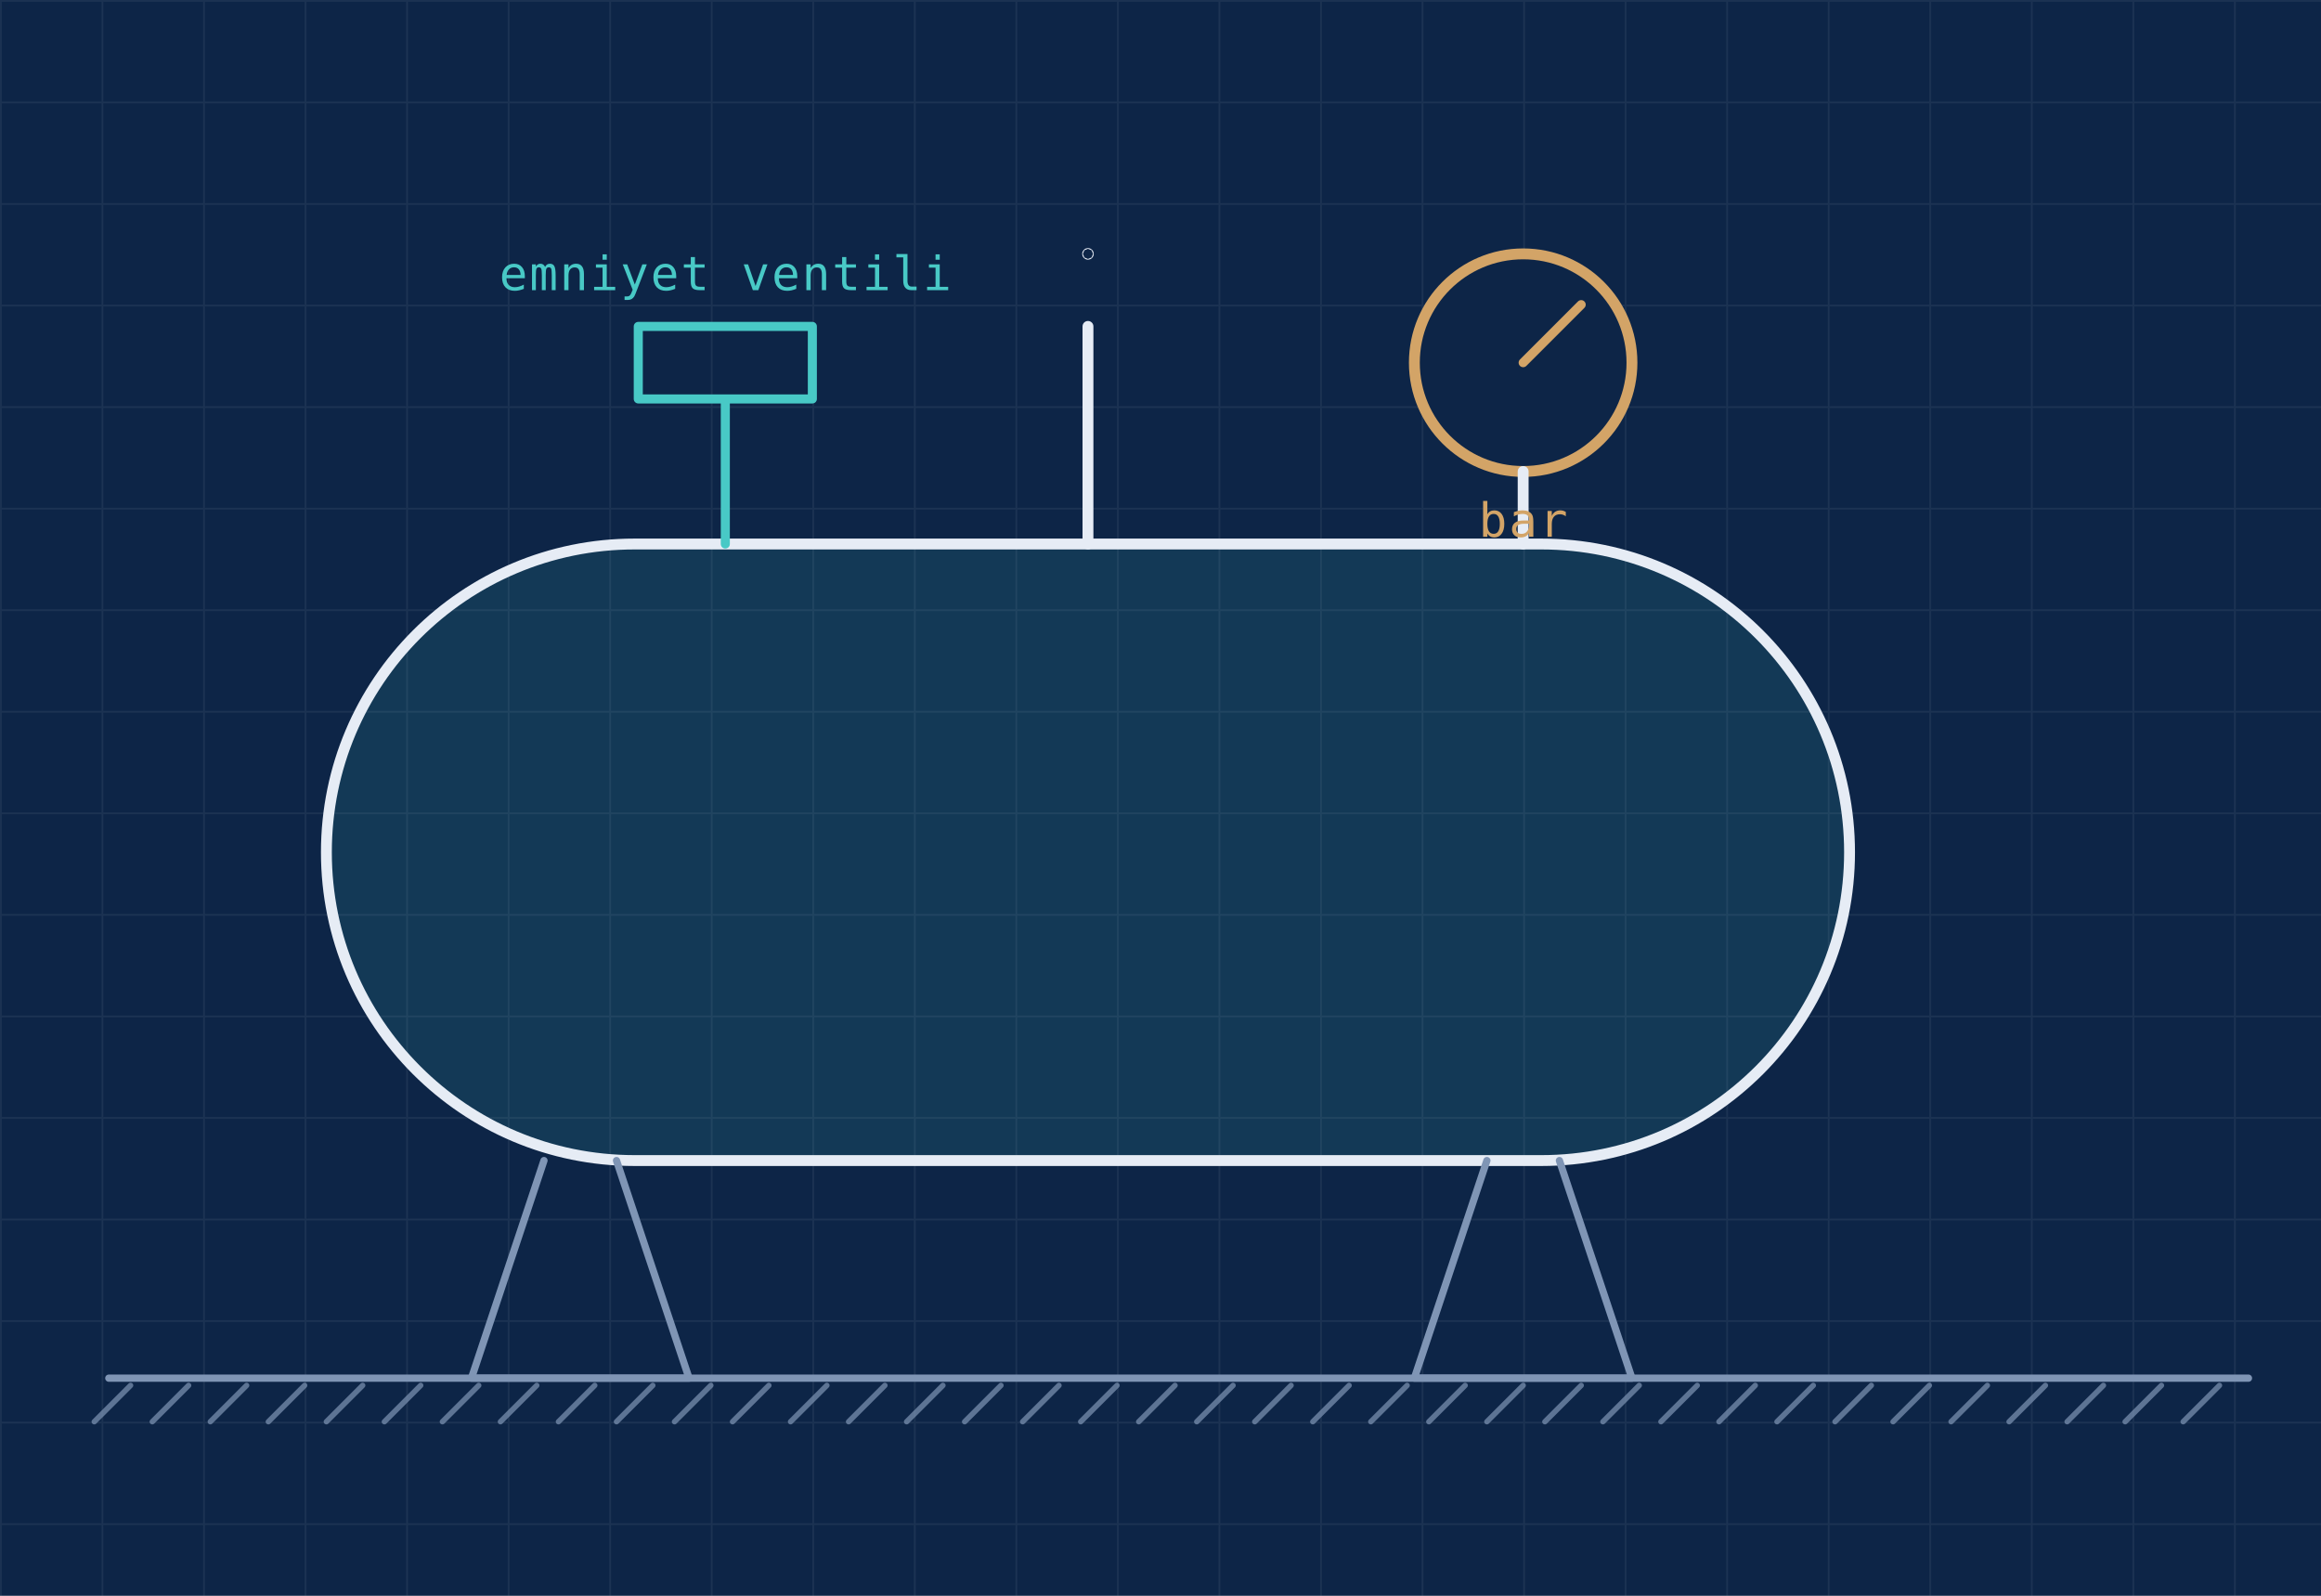
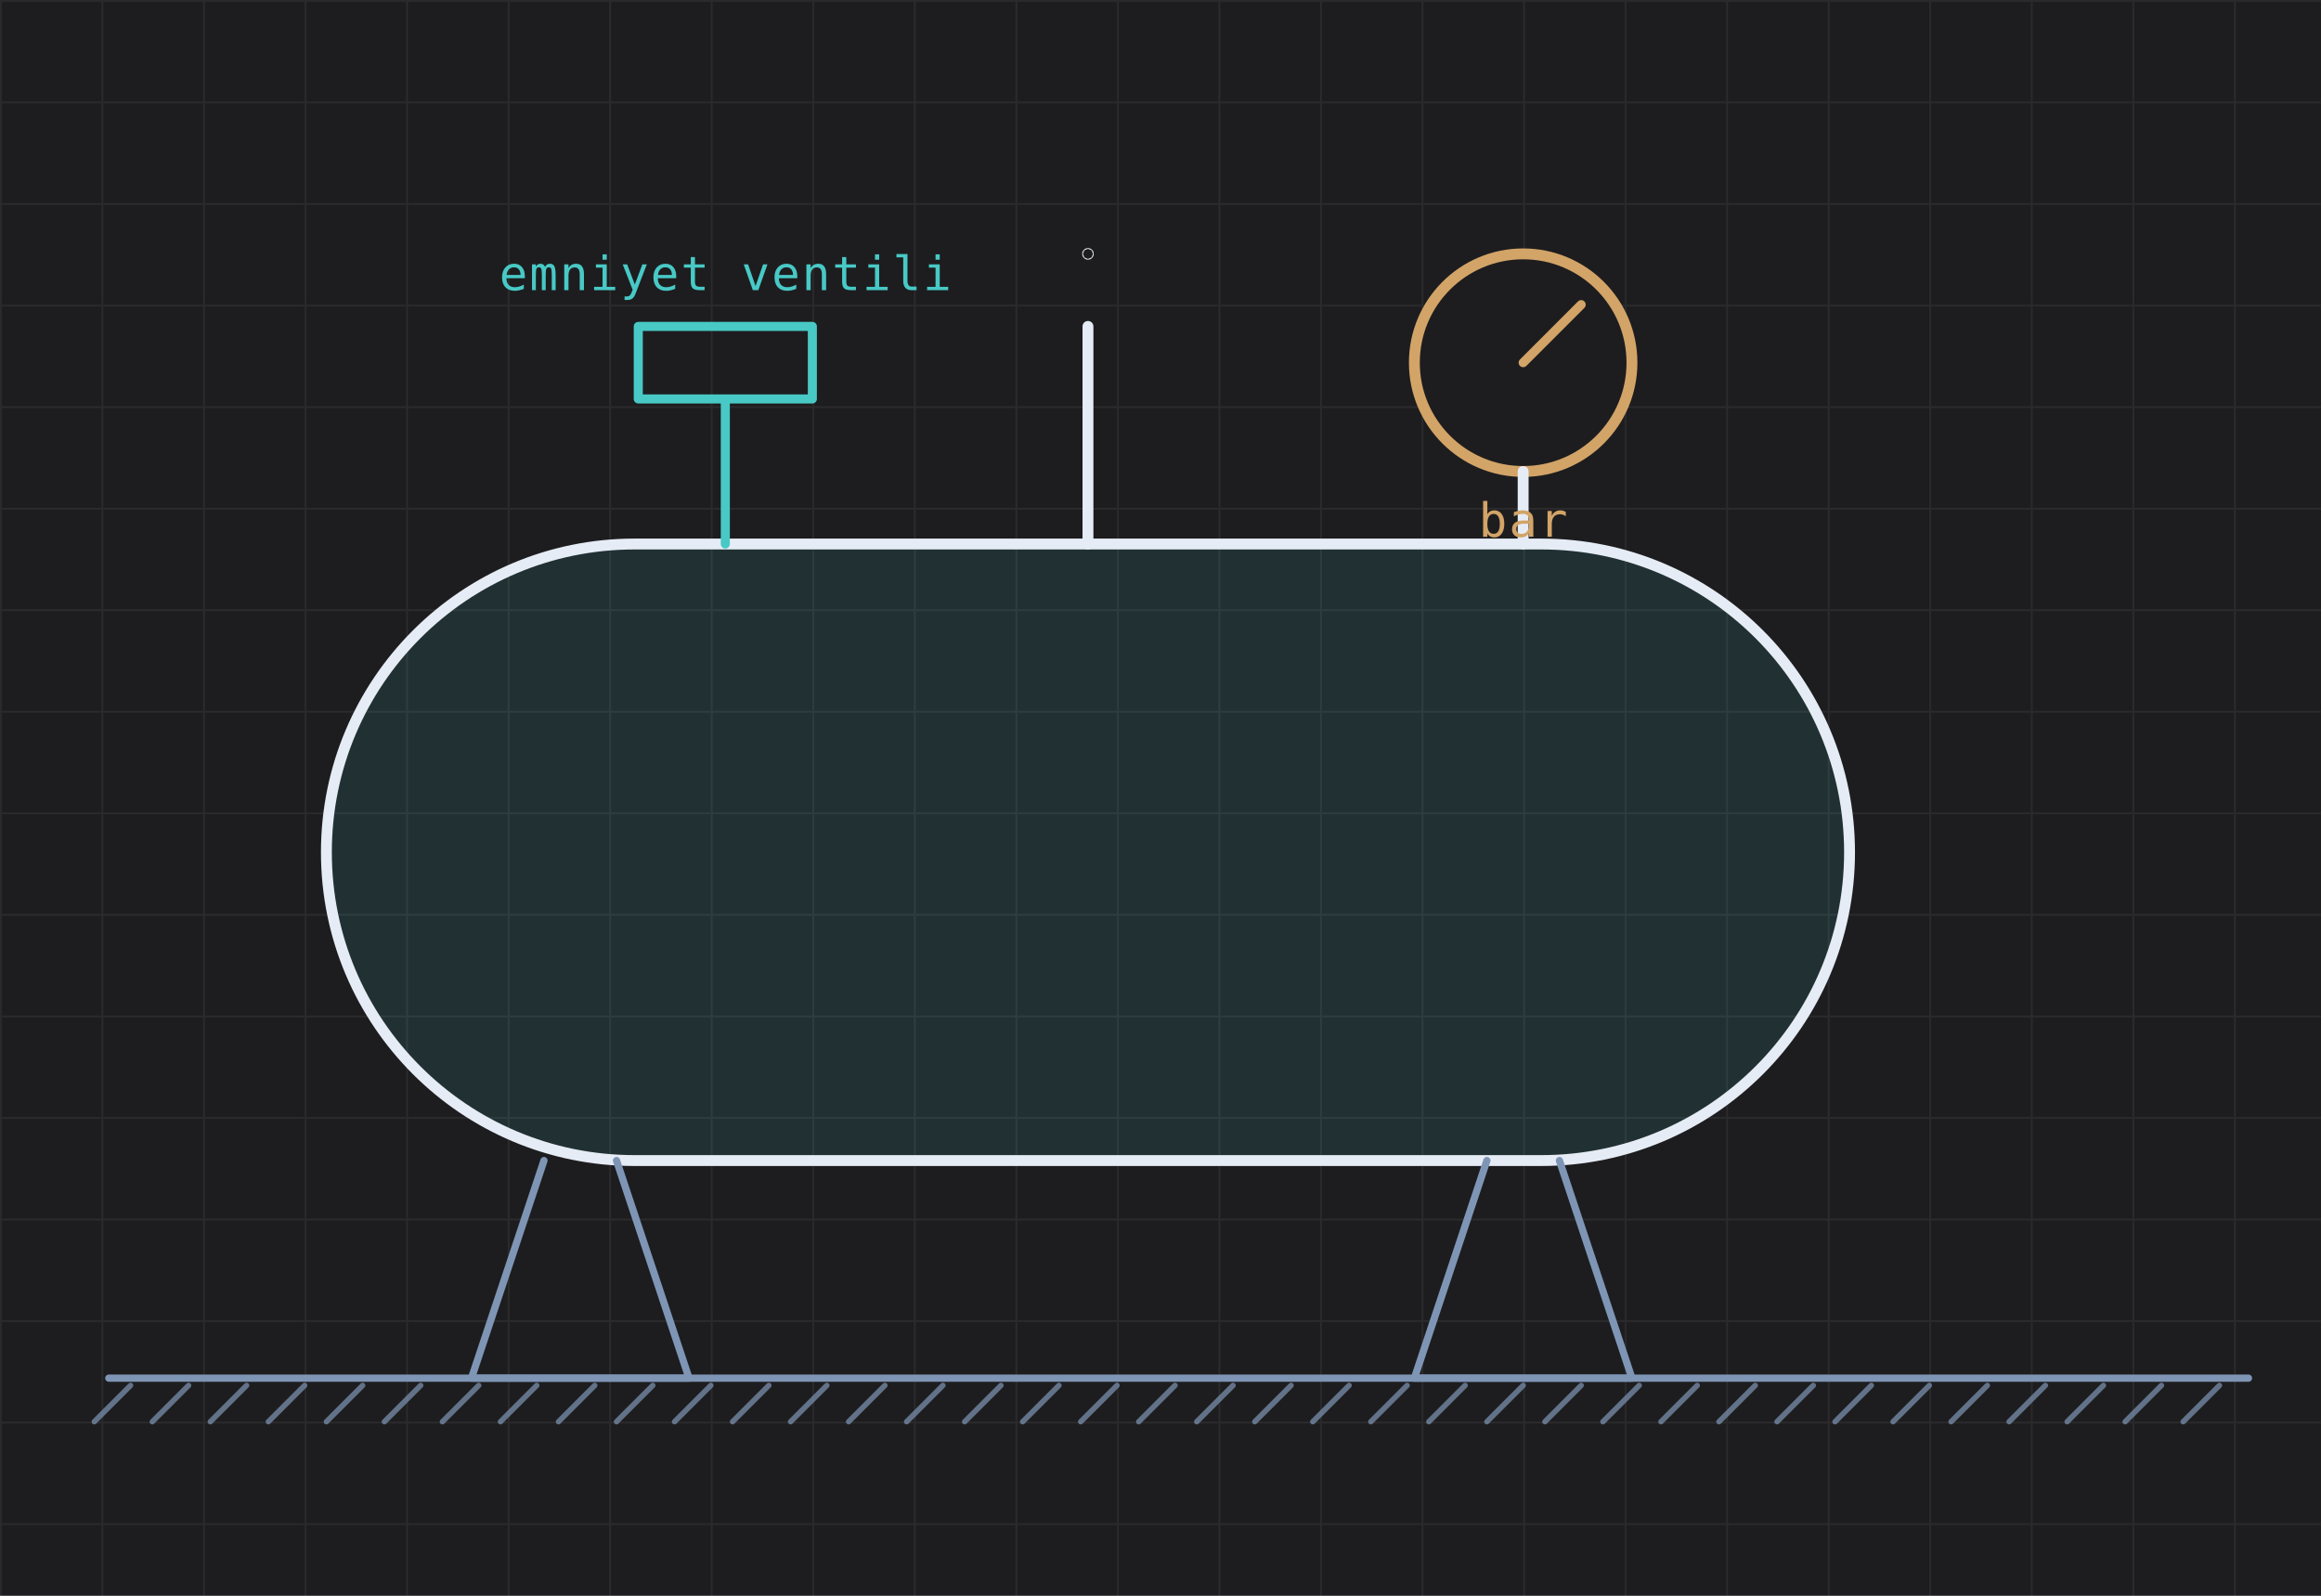
<svg xmlns="http://www.w3.org/2000/svg" viewBox="0 0 640 440" width="640" height="440" role="img" aria-label="Kalorifer Kazanı Kontrolü: Isıtma Sezonu Öncesi Kontrol Listesi: konu çizimi">
  <defs>
    <pattern id="g" width="28" height="28" patternUnits="userSpaceOnUse">
      <path d="M28 0H0V28" fill="none" stroke="#ffffff" stroke-opacity=".06" />
    </pattern>
  </defs>
-   <rect width="640" height="440" fill="#0d2547" />
+   <rect width="640" height="440" fill="#1d1d1f" />
  <rect width="640" height="440" fill="url(#g)" />
  <line x1="30" y1="380" x2="620" y2="380" stroke="#7f95b5" stroke-width="2" opacity="1" stroke-linecap="round" />
  <line x1="36" y1="382" x2="26" y2="392" stroke="#7f95b5" stroke-width="1.5" opacity="0.7" stroke-linecap="round" />
  <line x1="52" y1="382" x2="42" y2="392" stroke="#7f95b5" stroke-width="1.5" opacity="0.7" stroke-linecap="round" />
  <line x1="68" y1="382" x2="58" y2="392" stroke="#7f95b5" stroke-width="1.5" opacity="0.7" stroke-linecap="round" />
  <line x1="84" y1="382" x2="74" y2="392" stroke="#7f95b5" stroke-width="1.5" opacity="0.7" stroke-linecap="round" />
  <line x1="100" y1="382" x2="90" y2="392" stroke="#7f95b5" stroke-width="1.5" opacity="0.7" stroke-linecap="round" />
  <line x1="116" y1="382" x2="106" y2="392" stroke="#7f95b5" stroke-width="1.5" opacity="0.7" stroke-linecap="round" />
  <line x1="132" y1="382" x2="122" y2="392" stroke="#7f95b5" stroke-width="1.5" opacity="0.7" stroke-linecap="round" />
  <line x1="148" y1="382" x2="138" y2="392" stroke="#7f95b5" stroke-width="1.5" opacity="0.7" stroke-linecap="round" />
  <line x1="164" y1="382" x2="154" y2="392" stroke="#7f95b5" stroke-width="1.5" opacity="0.7" stroke-linecap="round" />
  <line x1="180" y1="382" x2="170" y2="392" stroke="#7f95b5" stroke-width="1.5" opacity="0.7" stroke-linecap="round" />
  <line x1="196" y1="382" x2="186" y2="392" stroke="#7f95b5" stroke-width="1.5" opacity="0.7" stroke-linecap="round" />
  <line x1="212" y1="382" x2="202" y2="392" stroke="#7f95b5" stroke-width="1.5" opacity="0.7" stroke-linecap="round" />
  <line x1="228" y1="382" x2="218" y2="392" stroke="#7f95b5" stroke-width="1.5" opacity="0.7" stroke-linecap="round" />
  <line x1="244" y1="382" x2="234" y2="392" stroke="#7f95b5" stroke-width="1.5" opacity="0.7" stroke-linecap="round" />
  <line x1="260" y1="382" x2="250" y2="392" stroke="#7f95b5" stroke-width="1.5" opacity="0.7" stroke-linecap="round" />
  <line x1="276" y1="382" x2="266" y2="392" stroke="#7f95b5" stroke-width="1.5" opacity="0.7" stroke-linecap="round" />
  <line x1="292" y1="382" x2="282" y2="392" stroke="#7f95b5" stroke-width="1.5" opacity="0.7" stroke-linecap="round" />
  <line x1="308" y1="382" x2="298" y2="392" stroke="#7f95b5" stroke-width="1.5" opacity="0.7" stroke-linecap="round" />
  <line x1="324" y1="382" x2="314" y2="392" stroke="#7f95b5" stroke-width="1.5" opacity="0.7" stroke-linecap="round" />
  <line x1="340" y1="382" x2="330" y2="392" stroke="#7f95b5" stroke-width="1.5" opacity="0.7" stroke-linecap="round" />
  <line x1="356" y1="382" x2="346" y2="392" stroke="#7f95b5" stroke-width="1.5" opacity="0.7" stroke-linecap="round" />
  <line x1="372" y1="382" x2="362" y2="392" stroke="#7f95b5" stroke-width="1.5" opacity="0.7" stroke-linecap="round" />
  <line x1="388" y1="382" x2="378" y2="392" stroke="#7f95b5" stroke-width="1.5" opacity="0.7" stroke-linecap="round" />
  <line x1="404" y1="382" x2="394" y2="392" stroke="#7f95b5" stroke-width="1.5" opacity="0.7" stroke-linecap="round" />
  <line x1="420" y1="382" x2="410" y2="392" stroke="#7f95b5" stroke-width="1.5" opacity="0.7" stroke-linecap="round" />
  <line x1="436" y1="382" x2="426" y2="392" stroke="#7f95b5" stroke-width="1.5" opacity="0.7" stroke-linecap="round" />
  <line x1="452" y1="382" x2="442" y2="392" stroke="#7f95b5" stroke-width="1.5" opacity="0.7" stroke-linecap="round" />
  <line x1="468" y1="382" x2="458" y2="392" stroke="#7f95b5" stroke-width="1.5" opacity="0.7" stroke-linecap="round" />
  <line x1="484" y1="382" x2="474" y2="392" stroke="#7f95b5" stroke-width="1.5" opacity="0.7" stroke-linecap="round" />
  <line x1="500" y1="382" x2="490" y2="392" stroke="#7f95b5" stroke-width="1.5" opacity="0.7" stroke-linecap="round" />
  <line x1="516" y1="382" x2="506" y2="392" stroke="#7f95b5" stroke-width="1.5" opacity="0.7" stroke-linecap="round" />
  <line x1="532" y1="382" x2="522" y2="392" stroke="#7f95b5" stroke-width="1.5" opacity="0.7" stroke-linecap="round" />
  <line x1="548" y1="382" x2="538" y2="392" stroke="#7f95b5" stroke-width="1.5" opacity="0.7" stroke-linecap="round" />
  <line x1="564" y1="382" x2="554" y2="392" stroke="#7f95b5" stroke-width="1.5" opacity="0.7" stroke-linecap="round" />
  <line x1="580" y1="382" x2="570" y2="392" stroke="#7f95b5" stroke-width="1.5" opacity="0.7" stroke-linecap="round" />
  <line x1="596" y1="382" x2="586" y2="392" stroke="#7f95b5" stroke-width="1.5" opacity="0.7" stroke-linecap="round" />
  <line x1="612" y1="382" x2="602" y2="392" stroke="#7f95b5" stroke-width="1.5" opacity="0.7" stroke-linecap="round" />
  <rect x="90" y="150" width="420" height="170" rx="85" stroke="#e6ecf5" stroke-width="3" fill="#48c9c61f" opacity="1" />
  <path d="M150 320 l-20 60 h60 l-20 -60 M410 320 l-20 60 h60 l-20 -60" stroke="#7f95b5" stroke-width="2" fill="none" opacity="1" stroke-linecap="round" stroke-linejoin="round" />
  <line x1="300" y1="150" x2="300" y2="90" stroke="#e6ecf5" stroke-width="3" opacity="1" stroke-linecap="round" />
  <circle cx="300" cy="70" r="0.1" stroke="#e6ecf5" stroke-width="3" fill="none" opacity="1" />
-   <circle cx="420" cy="100" r="30" stroke="#d3a467" stroke-width="3" fill="#0d2547" opacity="1" />
+   <circle cx="420" cy="100" r="30" stroke="#d3a467" stroke-width="3" fill="#1d1d1f" opacity="1" />
  <line x1="420" y1="100" x2="436" y2="84" stroke="#d3a467" stroke-width="2.5" opacity="1" stroke-linecap="round" />
  <line x1="420" y1="130" x2="420" y2="150" stroke="#e6ecf5" stroke-width="3" opacity="1" stroke-linecap="round" />
  <text x="420" y="148" font-size="13" fill="#d3a467" text-anchor="middle" font-weight="500" font-family="'DejaVu Sans Mono',Menlo,monospace" letter-spacing=".04em">bar</text>
  <path d="M200 150 v-40 h-24 v-20 h48 v20 h-24" stroke="#48c9c6" stroke-width="2.5" fill="none" opacity="1" stroke-linecap="round" stroke-linejoin="round" />
  <text x="200" y="80" font-size="13" fill="#48c9c6" text-anchor="middle" font-weight="500" font-family="'DejaVu Sans Mono',Menlo,monospace" letter-spacing=".04em">emniyet ventili</text>
</svg>
